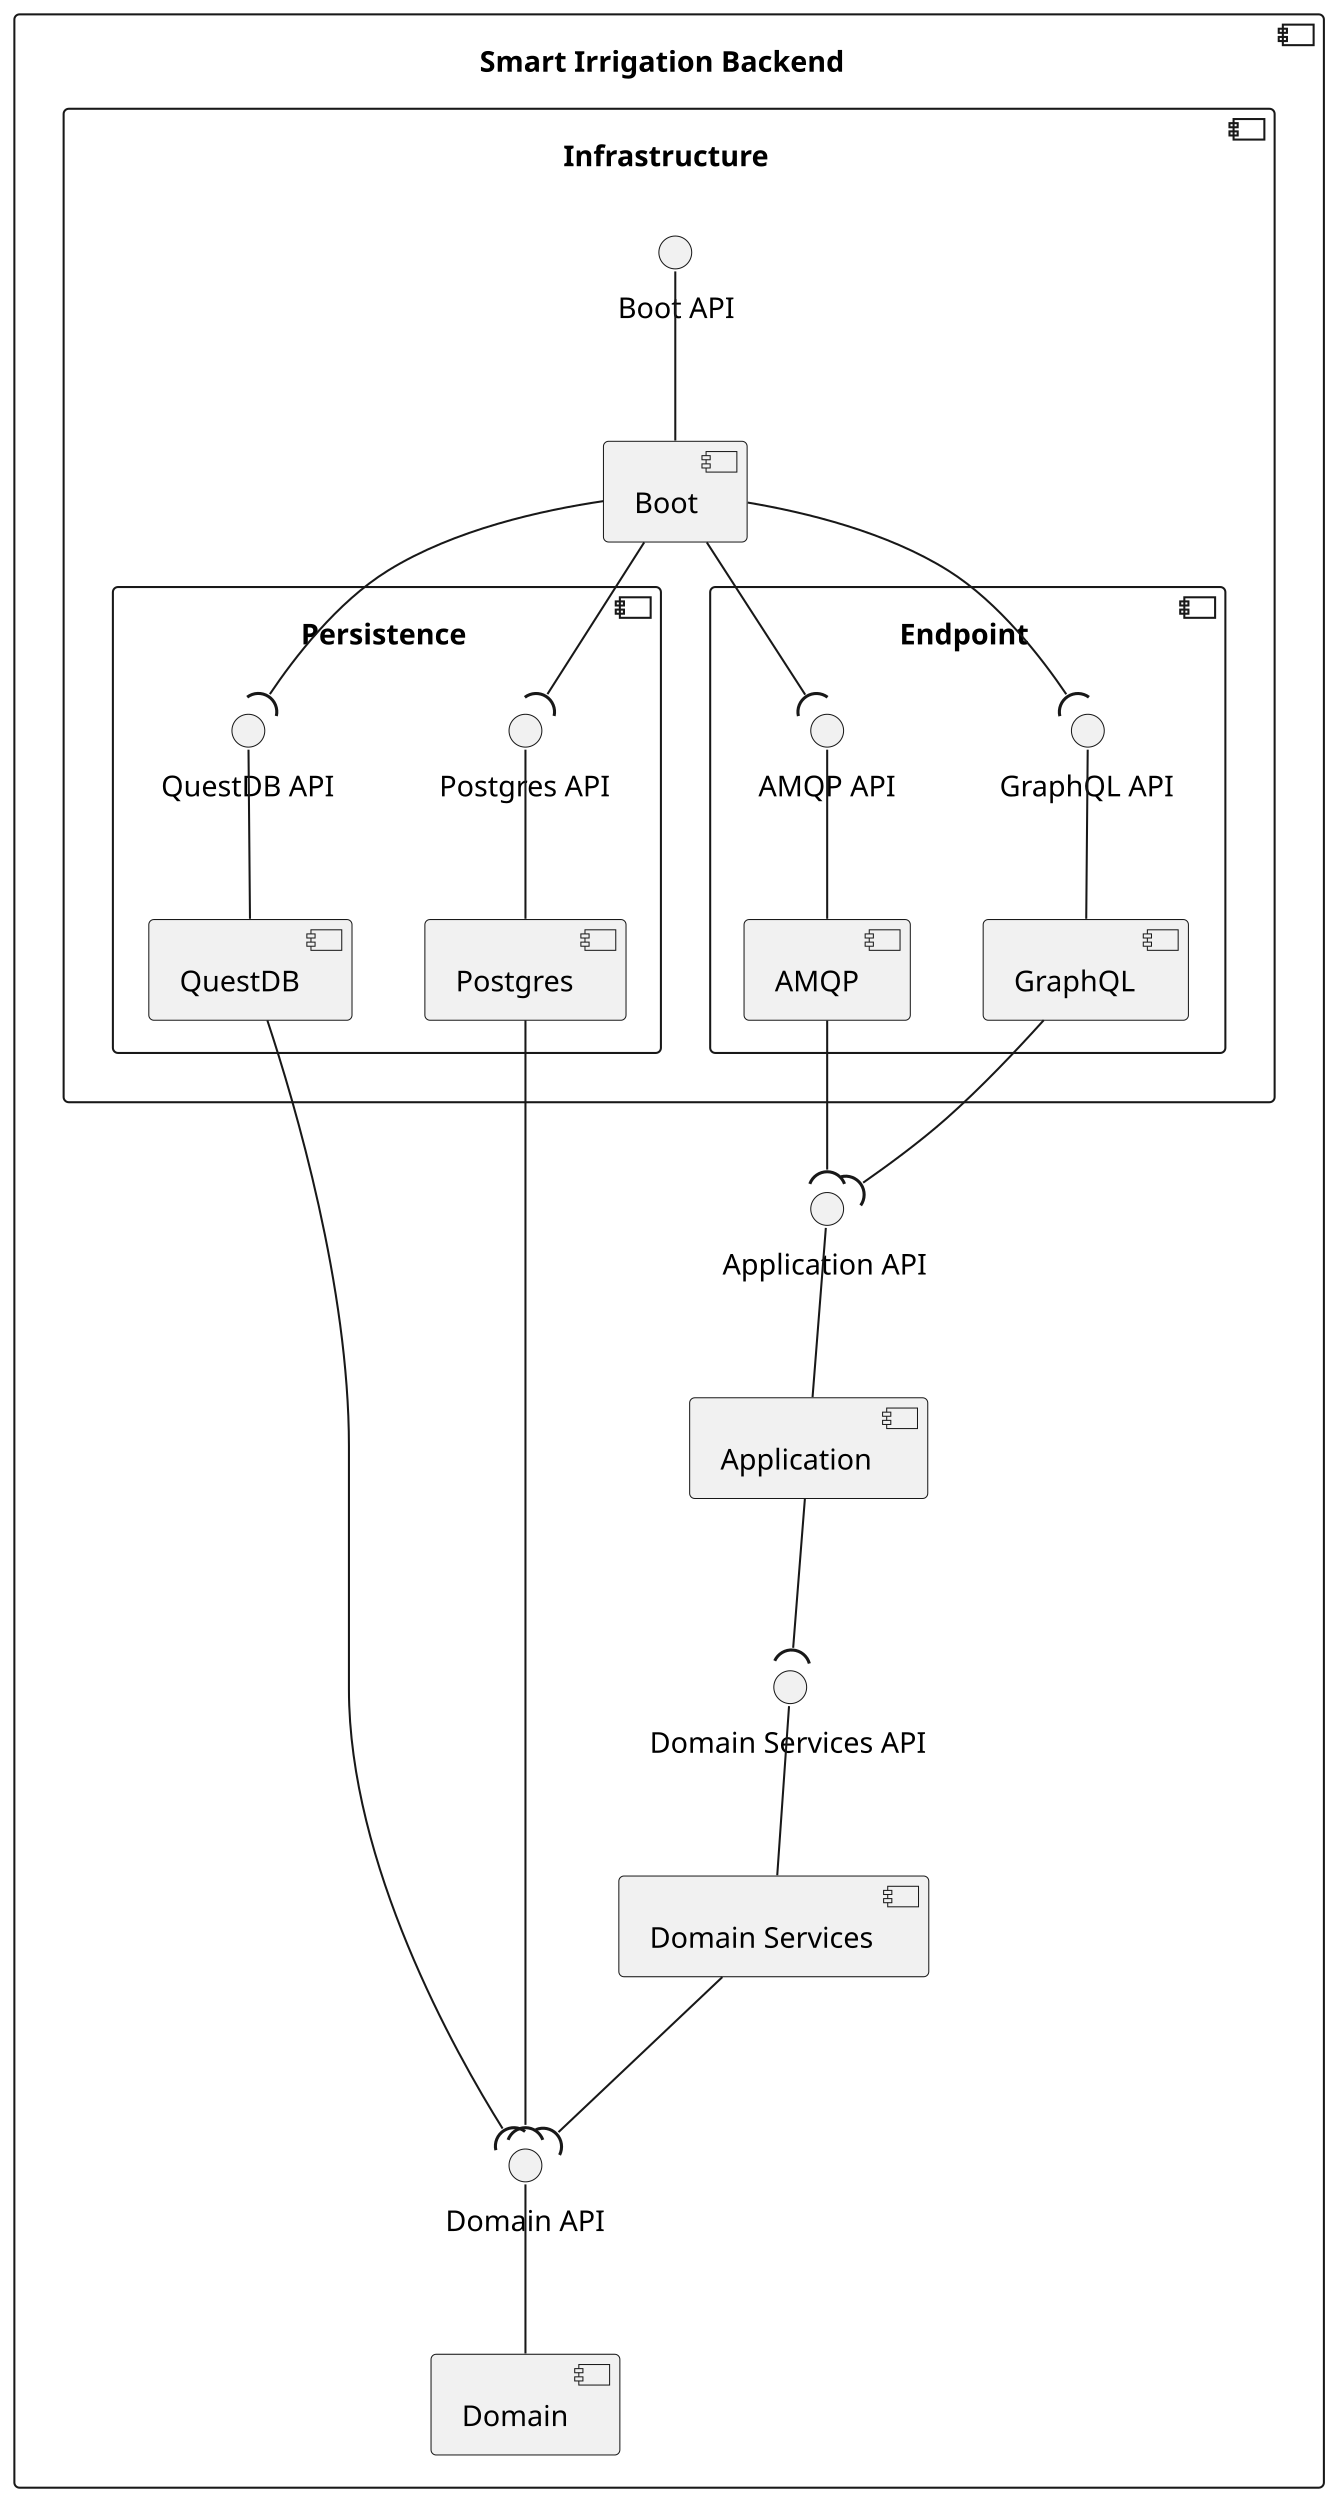
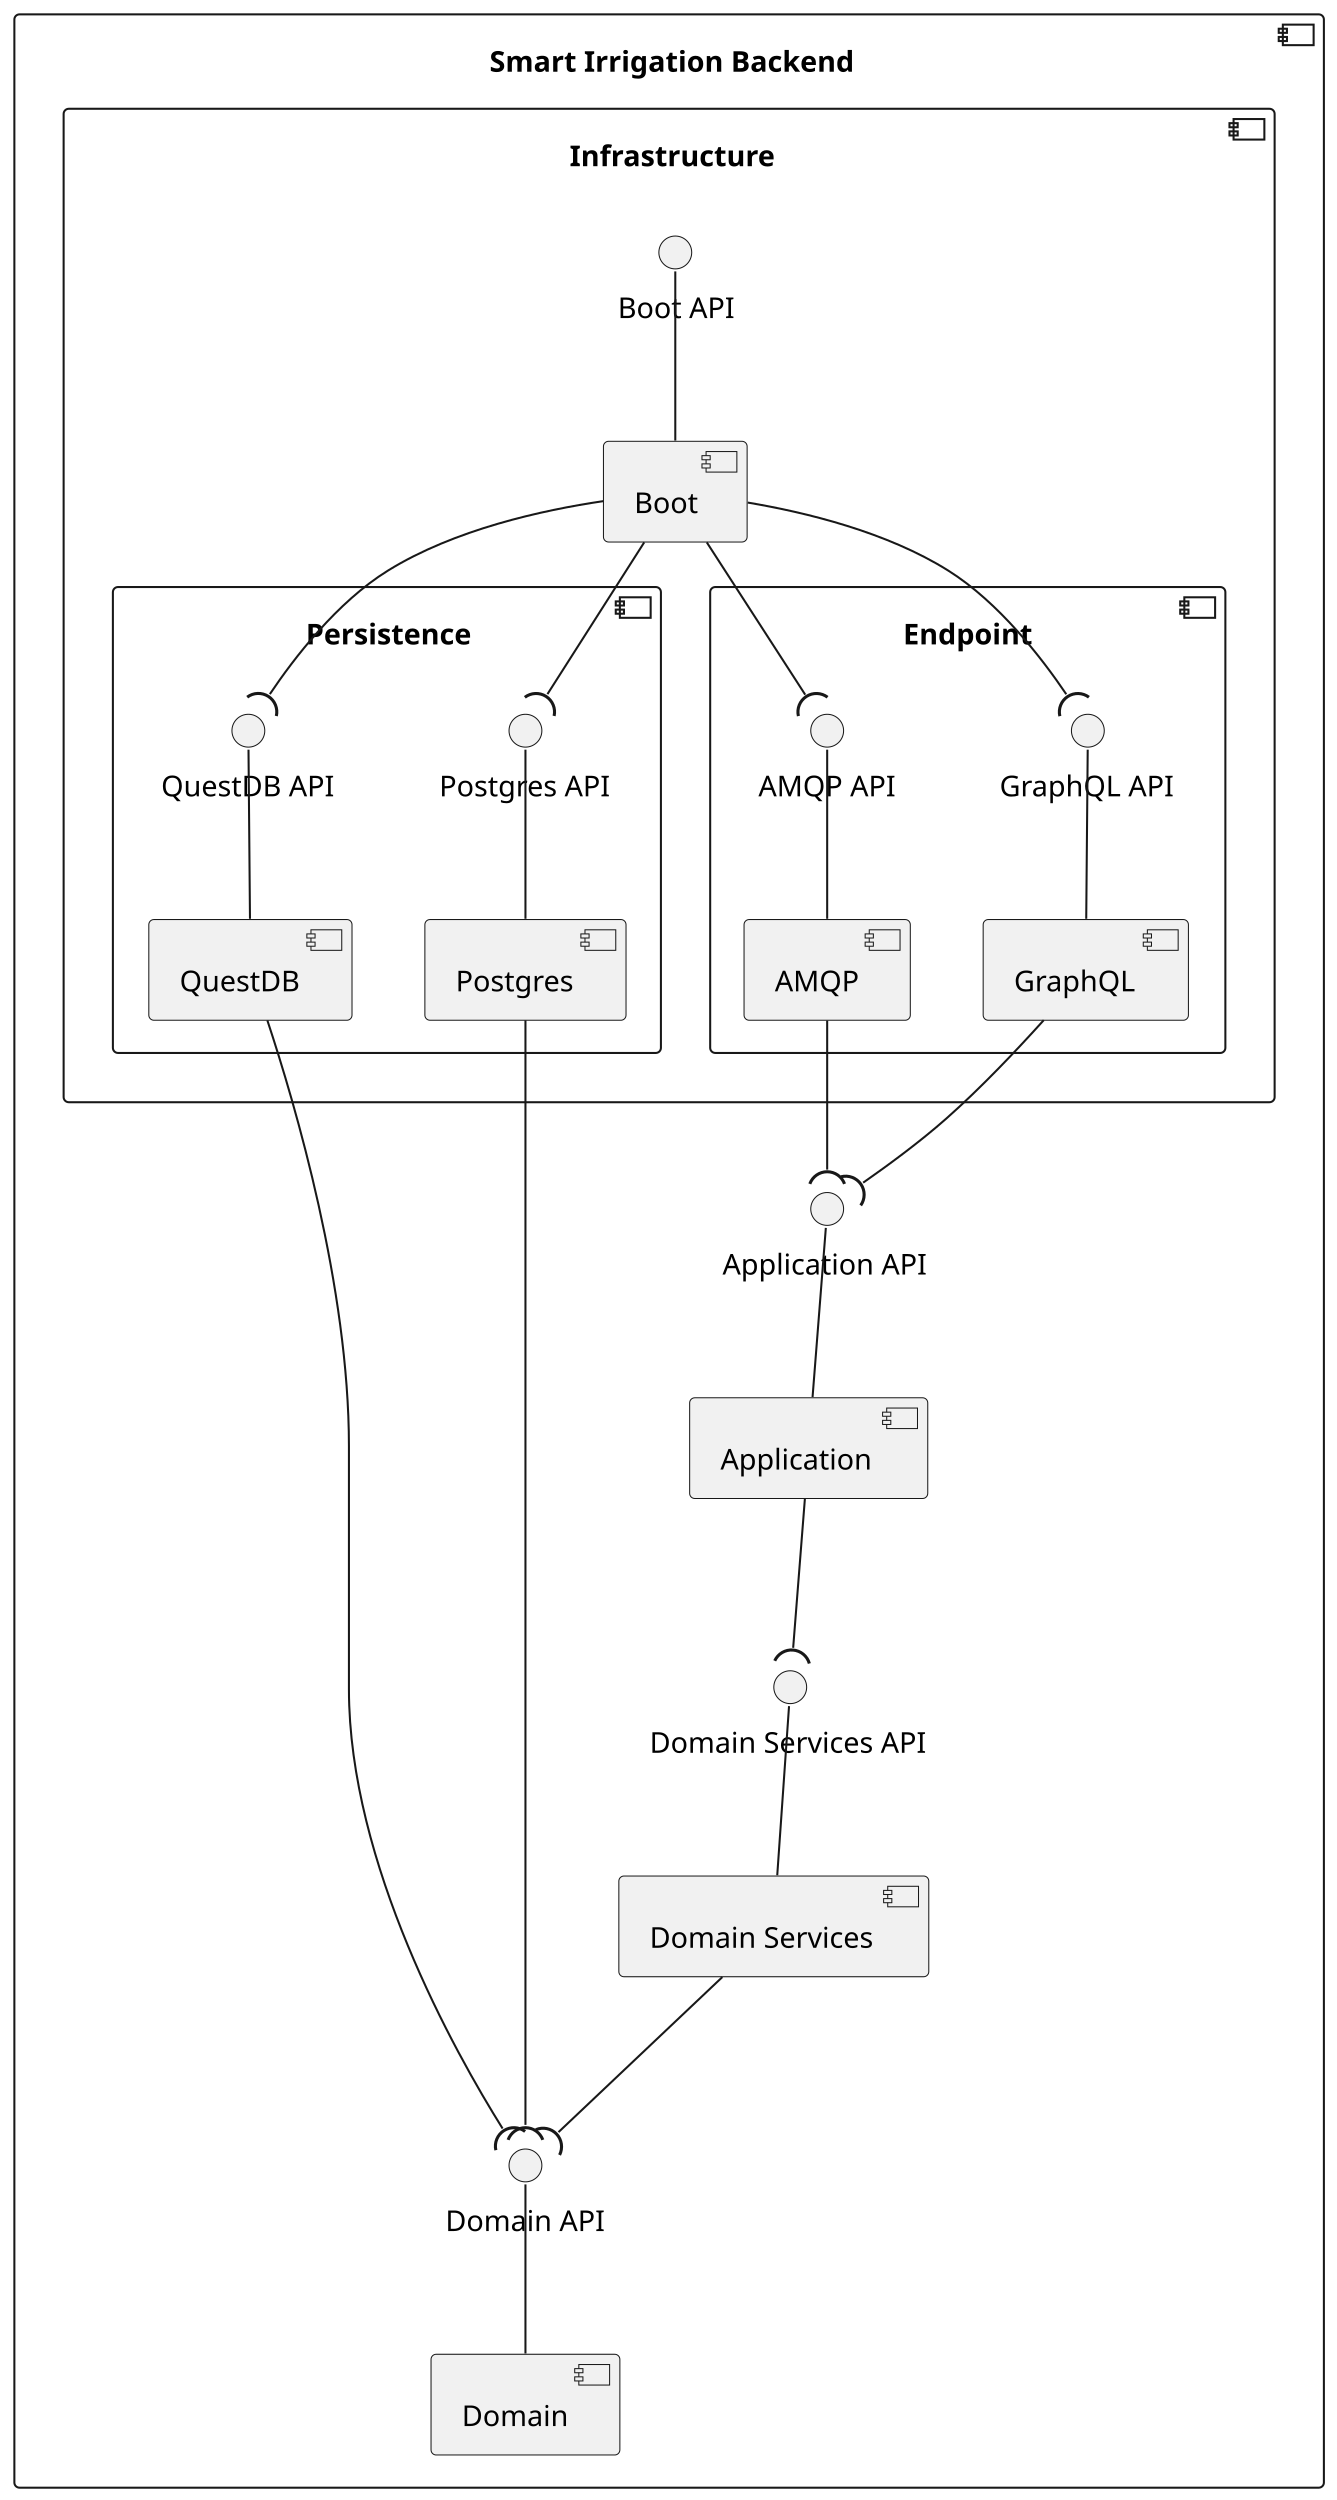
<svg xmlns="http://www.w3.org/2000/svg" contentStyleType="text/css" height="1218px" preserveAspectRatio="none" style="width:651px;height:1218px;background:#FFFFFF;" version="1.1" viewBox="0 0 651 1218" width="651px" zoomAndPan="magnify">
  <defs />
  <g>
    <g id="cluster_Smart Irrigation Backend">
      <rect height="1205" rx="2.5" ry="2.5" style="stroke:#181818;stroke-width:1.0;fill:none;" width="638" x="7" y="7" />
      <rect height="10" style="stroke:#181818;stroke-width:1.0;fill:none;" width="15" x="625" y="12" />
      <rect height="2" style="stroke:#181818;stroke-width:1.0;fill:none;" width="4" x="623" y="14" />
      <rect height="2" style="stroke:#181818;stroke-width:1.0;fill:none;" width="4" x="623" y="18" />
-       <text fill="#000000" font-family="sans-serif" font-size="14" font-weight="bold" lengthAdjust="spacing" textLength="184.625" x="233.688" y="34.966">Smart Irrigation Backend</text>
+       <text fill="#000000" font-family="sans-serif" font-size="14" font-weight="bold" lengthAdjust="spacing" textLength="175" x="238.5" y="34.966">Smart Irrigation Backend</text>
    </g>
    <g id="cluster_INFRA">
      <rect height="484" rx="2.5" ry="2.5" style="stroke:#181818;stroke-width:1.0;fill:none;" width="590" x="31" y="53" />
      <rect height="10" style="stroke:#181818;stroke-width:1.0;fill:none;" width="15" x="601" y="58" />
      <rect height="2" style="stroke:#181818;stroke-width:1.0;fill:none;" width="4" x="599" y="60" />
      <rect height="2" style="stroke:#181818;stroke-width:1.0;fill:none;" width="4" x="599" y="64" />
-       <text fill="#000000" font-family="sans-serif" font-size="14" font-weight="bold" lengthAdjust="spacing" textLength="103.125" x="274.438" y="80.966">Infrastructure</text>
+       <text fill="#000000" font-family="sans-serif" font-size="14" font-weight="bold" lengthAdjust="spacing" textLength="97" x="277.5" y="80.966">Infrastructure</text>
    </g>
    <g id="cluster_PERS">
      <rect height="227" rx="2.5" ry="2.5" style="stroke:#181818;stroke-width:1.0;fill:none;" width="267" x="55" y="286" />
      <rect height="10" style="stroke:#181818;stroke-width:1.0;fill:none;" width="15" x="302" y="291" />
      <rect height="2" style="stroke:#181818;stroke-width:1.0;fill:none;" width="4" x="300" y="293" />
      <rect height="2" style="stroke:#181818;stroke-width:1.0;fill:none;" width="4" x="300" y="297" />
-       <text fill="#000000" font-family="sans-serif" font-size="14" font-weight="bold" lengthAdjust="spacing" textLength="83.812" x="146.594" y="313.966">Persistence</text>
+       <text fill="#000000" font-family="sans-serif" font-size="14" font-weight="bold" lengthAdjust="spacing" textLength="79" x="149" y="313.966">Persistence</text>
    </g>
    <g id="cluster_ENDPOINT">
      <rect height="227" rx="2.5" ry="2.5" style="stroke:#181818;stroke-width:1.0;fill:none;" width="251" x="346" y="286" />
      <rect height="10" style="stroke:#181818;stroke-width:1.0;fill:none;" width="15" x="577" y="291" />
      <rect height="2" style="stroke:#181818;stroke-width:1.0;fill:none;" width="4" x="575" y="293" />
      <rect height="2" style="stroke:#181818;stroke-width:1.0;fill:none;" width="4" x="575" y="297" />
-       <text fill="#000000" font-family="sans-serif" font-size="14" font-weight="bold" lengthAdjust="spacing" textLength="66.5" x="438.25" y="313.966">Endpoint</text>
+       <text fill="#000000" font-family="sans-serif" font-size="14" font-weight="bold" lengthAdjust="spacing" textLength="63" x="440" y="313.966">Endpoint</text>
    </g>
    <g id="elem_DOM">
      <rect fill="#F1F1F1" height="49.068" rx="2.5" ry="2.5" style="stroke:#181818;stroke-width:0.5;" width="92" x="210" y="1147" />
      <rect fill="#F1F1F1" height="10" style="stroke:#181818;stroke-width:0.5;" width="15" x="282" y="1152" />
      <rect fill="#F1F1F1" height="2" style="stroke:#181818;stroke-width:0.5;" width="4" x="280" y="1154" />
      <rect fill="#F1F1F1" height="2" style="stroke:#181818;stroke-width:0.5;" width="4" x="280" y="1158" />
      <text fill="#000000" font-family="sans-serif" font-size="14" lengthAdjust="spacing" textLength="52" x="225" y="1181.966">Domain</text>
    </g>
    <g id="elem_SERV">
      <rect fill="#F1F1F1" height="49.068" rx="2.5" ry="2.5" style="stroke:#181818;stroke-width:0.5;" width="151" x="301.5" y="914" />
      <rect fill="#F1F1F1" height="10" style="stroke:#181818;stroke-width:0.5;" width="15" x="432.5" y="919" />
      <rect fill="#F1F1F1" height="2" style="stroke:#181818;stroke-width:0.5;" width="4" x="430.5" y="921" />
      <rect fill="#F1F1F1" height="2" style="stroke:#181818;stroke-width:0.5;" width="4" x="430.5" y="925" />
      <text fill="#000000" font-family="sans-serif" font-size="14" lengthAdjust="spacing" textLength="111" x="316.5" y="948.966">Domain Services</text>
    </g>
    <g id="elem_APP">
      <rect fill="#F1F1F1" height="49.068" rx="2.5" ry="2.5" style="stroke:#181818;stroke-width:0.5;" width="116" x="336" y="681" />
      <rect fill="#F1F1F1" height="10" style="stroke:#181818;stroke-width:0.5;" width="15" x="432" y="686" />
      <rect fill="#F1F1F1" height="2" style="stroke:#181818;stroke-width:0.5;" width="4" x="430" y="688" />
      <rect fill="#F1F1F1" height="2" style="stroke:#181818;stroke-width:0.5;" width="4" x="430" y="692" />
      <text fill="#000000" font-family="sans-serif" font-size="14" lengthAdjust="spacing" textLength="76" x="351" y="715.966">Application</text>
    </g>
    <g id="elem_SERV_API">
      <ellipse cx="385" cy="822" fill="#F1F1F1" rx="8" ry="8" style="stroke:#181818;stroke-width:0.5;" />
      <text fill="#000000" font-family="sans-serif" font-size="14" lengthAdjust="spacing" textLength="137" x="316.5" y="853.966">Domain Services API</text>
    </g>
    <g id="elem_DOM_API">
      <ellipse cx="256" cy="1055" fill="#F1F1F1" rx="8" ry="8" style="stroke:#181818;stroke-width:0.5;" />
      <text fill="#000000" font-family="sans-serif" font-size="14" lengthAdjust="spacing" textLength="78" x="217" y="1086.966">Domain API</text>
    </g>
    <g id="elem_APP_API">
      <ellipse cx="403" cy="589" fill="#F1F1F1" rx="8" ry="8" style="stroke:#181818;stroke-width:0.5;" />
      <text fill="#000000" font-family="sans-serif" font-size="14" lengthAdjust="spacing" textLength="102" x="352" y="620.966">Application API</text>
    </g>
    <g id="elem_BOOT">
      <rect fill="#F1F1F1" height="49.068" rx="2.5" ry="2.5" style="stroke:#181818;stroke-width:0.5;" width="70" x="294" y="215" />
      <rect fill="#F1F1F1" height="10" style="stroke:#181818;stroke-width:0.5;" width="15" x="344" y="220" />
      <rect fill="#F1F1F1" height="2" style="stroke:#181818;stroke-width:0.5;" width="4" x="342" y="222" />
      <rect fill="#F1F1F1" height="2" style="stroke:#181818;stroke-width:0.5;" width="4" x="342" y="226" />
      <text fill="#000000" font-family="sans-serif" font-size="14" lengthAdjust="spacing" textLength="30" x="309" y="249.966">Boot</text>
    </g>
    <g id="elem_BOOT_API">
      <ellipse cx="329" cy="123" fill="#F1F1F1" rx="8" ry="8" style="stroke:#181818;stroke-width:0.5;" />
      <text fill="#000000" font-family="sans-serif" font-size="14" lengthAdjust="spacing" textLength="56" x="301" y="154.966">Boot API</text>
    </g>
    <g id="elem_QUEST">
      <rect fill="#F1F1F1" height="49.068" rx="2.5" ry="2.5" style="stroke:#181818;stroke-width:0.5;" width="99" x="72.5" y="448" />
      <rect fill="#F1F1F1" height="10" style="stroke:#181818;stroke-width:0.5;" width="15" x="151.5" y="453" />
      <rect fill="#F1F1F1" height="2" style="stroke:#181818;stroke-width:0.5;" width="4" x="149.5" y="455" />
      <rect fill="#F1F1F1" height="2" style="stroke:#181818;stroke-width:0.5;" width="4" x="149.5" y="459" />
      <text fill="#000000" font-family="sans-serif" font-size="14" lengthAdjust="spacing" textLength="59" x="87.5" y="482.966">QuestDB</text>
    </g>
    <g id="elem_QUEST_API">
      <ellipse cx="121" cy="356" fill="#F1F1F1" rx="8" ry="8" style="stroke:#181818;stroke-width:0.5;" />
      <text fill="#000000" font-family="sans-serif" font-size="14" lengthAdjust="spacing" textLength="85" x="78.5" y="387.966">QuestDB API</text>
    </g>
    <g id="elem_POST">
      <rect fill="#F1F1F1" height="49.068" rx="2.5" ry="2.5" style="stroke:#181818;stroke-width:0.5;" width="98" x="207" y="448" />
      <rect fill="#F1F1F1" height="10" style="stroke:#181818;stroke-width:0.5;" width="15" x="285" y="453" />
      <rect fill="#F1F1F1" height="2" style="stroke:#181818;stroke-width:0.5;" width="4" x="283" y="455" />
      <rect fill="#F1F1F1" height="2" style="stroke:#181818;stroke-width:0.5;" width="4" x="283" y="459" />
      <text fill="#000000" font-family="sans-serif" font-size="14" lengthAdjust="spacing" textLength="58" x="222" y="482.966">Postgres</text>
    </g>
    <g id="elem_POST_API">
      <ellipse cx="256" cy="356" fill="#F1F1F1" rx="8" ry="8" style="stroke:#181818;stroke-width:0.5;" />
      <text fill="#000000" font-family="sans-serif" font-size="14" lengthAdjust="spacing" textLength="84" x="214" y="387.966">Postgres API</text>
    </g>
    <g id="elem_GRAPH">
      <rect fill="#F1F1F1" height="49.068" rx="2.5" ry="2.5" style="stroke:#181818;stroke-width:0.5;" width="100" x="479" y="448" />
      <rect fill="#F1F1F1" height="10" style="stroke:#181818;stroke-width:0.5;" width="15" x="559" y="453" />
      <rect fill="#F1F1F1" height="2" style="stroke:#181818;stroke-width:0.5;" width="4" x="557" y="455" />
      <rect fill="#F1F1F1" height="2" style="stroke:#181818;stroke-width:0.5;" width="4" x="557" y="459" />
      <text fill="#000000" font-family="sans-serif" font-size="14" lengthAdjust="spacing" textLength="60" x="494" y="482.966">GraphQL</text>
    </g>
    <g id="elem_AMQP">
      <rect fill="#F1F1F1" height="49.068" rx="2.5" ry="2.5" style="stroke:#181818;stroke-width:0.5;" width="81" x="362.5" y="448" />
      <rect fill="#F1F1F1" height="10" style="stroke:#181818;stroke-width:0.5;" width="15" x="423.5" y="453" />
      <rect fill="#F1F1F1" height="2" style="stroke:#181818;stroke-width:0.5;" width="4" x="421.5" y="455" />
      <rect fill="#F1F1F1" height="2" style="stroke:#181818;stroke-width:0.5;" width="4" x="421.5" y="459" />
      <text fill="#000000" font-family="sans-serif" font-size="14" lengthAdjust="spacing" textLength="41" x="377.5" y="482.966">AMQP</text>
    </g>
    <g id="elem_GRAPH_API">
      <ellipse cx="530" cy="356" fill="#F1F1F1" rx="8" ry="8" style="stroke:#181818;stroke-width:0.5;" />
      <text fill="#000000" font-family="sans-serif" font-size="14" lengthAdjust="spacing" textLength="86" x="487" y="387.966">GraphQL API</text>
    </g>
    <g id="elem_AMQP_API">
      <ellipse cx="403" cy="356" fill="#F1F1F1" rx="8" ry="8" style="stroke:#181818;stroke-width:0.5;" />
      <text fill="#000000" font-family="sans-serif" font-size="14" lengthAdjust="spacing" textLength="67" x="369.5" y="387.966">AMQP API</text>
    </g>
    <g id="link_DOM_API_DOM">
      <path d="M256,1064.23 C256,1081.26 256,1120.89 256,1146.65 " fill="none" id="DOM_API-DOM" style="stroke:#181818;stroke-width:1.0;" />
    </g>
    <g id="link_APP_API_APP">
      <path d="M402.35,598.23 C401.01,615.26 397.9,654.89 395.88,680.65 " fill="none" id="APP_API-APP" style="stroke:#181818;stroke-width:1.0;" />
    </g>
    <g id="link_BOOT_API_BOOT">
      <path d="M329,132.23 C329,149.26 329,188.89 329,214.65 " fill="none" id="BOOT_API-BOOT" style="stroke:#181818;stroke-width:1.0;" />
    </g>
    <g id="link_AMQP_API_AMQP">
      <path d="M403,365.23 C403,382.26 403,421.89 403,447.65 " fill="none" id="AMQP_API-AMQP" style="stroke:#181818;stroke-width:1.0;" />
    </g>
    <g id="link_GRAPH_API_GRAPH">
      <path d="M529.93,365.23 C529.78,382.26 529.43,421.89 529.21,447.65 " fill="none" id="GRAPH_API-GRAPH" style="stroke:#181818;stroke-width:1.0;" />
    </g>
    <g id="link_QUEST_API_QUEST">
      <path d="M121.07,365.23 C121.22,382.26 121.57,421.89 121.79,447.65 " fill="none" id="QUEST_API-QUEST" style="stroke:#181818;stroke-width:1.0;" />
    </g>
    <g id="link_POST_API_POST">
      <path d="M256,365.23 C256,382.26 256,421.89 256,447.65 " fill="none" id="POST_API-POST" style="stroke:#181818;stroke-width:1.0;" />
    </g>
    <g id="link_SERV_API_SERV">
      <path d="M384.42,831.23 C383.24,848.26 380.47,887.89 378.67,913.65 " fill="none" id="SERV_API-SERV" style="stroke:#181818;stroke-width:1.0;" />
    </g>
    <g id="link_APP_SERV_API">
      <path d="M392.14,730.22 C390.44,751.8 387.97,783.18 386.43,802.82 " fill="none" id="APP-to-SERV_API" style="stroke:#181818;stroke-width:1.0;" />
      <path d="M394.313,810.466 A9,9 0 0 0 377.451 809.137" fill="none" style="stroke:#181818;stroke-width:1.5;" />
    </g>
    <g id="link_SERV_DOM_API">
      <path d="M351.93,963.22 C327.96,985.91 292.53,1019.43 272.11,1038.76 " fill="none" id="SERV-to-DOM_API" style="stroke:#181818;stroke-width:1.0;" />
      <path d="M272.636,1049.903 A9,9 0 0 0 261.019 1037.609" fill="none" style="stroke:#181818;stroke-width:1.5;" />
    </g>
    <g id="link_BOOT_GRAPH_API">
      <path d="M364.28,244.85 C392.45,249.59 432.04,259.17 462,278 C486.72,293.53 507.63,320.68 519.49,338.24 " fill="none" id="BOOT-to-GRAPH_API" style="stroke:#181818;stroke-width:1.0;" />
      <path d="M530.524,339.683 A9,9 0 0 0 516.354 348.92" fill="none" style="stroke:#181818;stroke-width:1.5;" />
    </g>
    <g id="link_BOOT_AMQP_API">
      <path d="M344.33,264.22 C358.67,286.4 379.7,318.95 392.3,338.45 " fill="none" id="BOOT-to-AMQP_API" style="stroke:#181818;stroke-width:1.0;" />
      <path d="M403.182,339.694 A9,9 0 0 0 388.976 348.875" fill="none" style="stroke:#181818;stroke-width:1.5;" />
    </g>
    <g id="link_BOOT_QUEST_API">
      <path d="M293.97,244.15 C264.21,248.54 221.3,257.99 189,278 C164.18,293.37 143.3,320.57 131.47,338.18 " fill="none" id="BOOT-to-QUEST_API" style="stroke:#181818;stroke-width:1.0;" />
      <path d="M134.632,348.852 A9,9 0 0 0 120.433 339.66" fill="none" style="stroke:#181818;stroke-width:1.5;" />
    </g>
    <g id="link_BOOT_POST_API">
      <path d="M313.87,264.22 C299.8,286.3 279.17,318.65 266.72,338.18 " fill="none" id="BOOT-to-POST_API" style="stroke:#181818;stroke-width:1.0;" />
      <path d="M269.966,348.819 A9,9 0 0 0 255.702 339.729" fill="none" style="stroke:#181818;stroke-width:1.5;" />
    </g>
    <g id="link_GRAPH_APP_API">
      <path d="M508.51,497.03 C495.49,511.48 477.94,530.02 461,545 C448.11,556.4 432.36,567.94 420.53,576.19 " fill="none" id="GRAPH-to-APP_API" style="stroke:#181818;stroke-width:1.0;" />
      <path d="M419.334,587.271 A9,9 0 0 0 409.762 573.325" fill="none" style="stroke:#181818;stroke-width:1.5;" />
    </g>
    <g id="link_AMQP_APP_API">
      <path d="M403,497.22 C403,518.8 403,550.18 403,569.82 " fill="none" id="AMQP-to-APP_API" style="stroke:#181818;stroke-width:1.0;" />
      <path d="M411.457,576.792 A9,9 0 0 0 394.543 576.792" fill="none" style="stroke:#181818;stroke-width:1.5;" />
    </g>
    <g id="link_QUEST_DOM_API">
      <path d="M130.25,497.11 C143.98,538.54 170,627.29 170,704.5 C170,704.5 170,704.5 170,823 C170,907.85 221.59,999.84 244.86,1037.01 " fill="none" id="QUEST-to-DOM_API" style="stroke:#181818;stroke-width:1.0;" />
      <path d="M255.829,1038.462 A9,9 0 0 0 241.576 1047.57" fill="none" style="stroke:#181818;stroke-width:1.5;" />
    </g>
    <g id="link_POST_DOM_API">
      <path d="M256,497.11 C256,538.92 256,628.7 256,704.5 C256,704.5 256,704.5 256,823 C256,901.87 256,995.88 256,1035.23 " fill="none" id="POST-to-DOM_API" style="stroke:#181818;stroke-width:1.0;" />
      <path d="M264.457,1042.532 A9,9 0 0 0 247.543 1042.532" fill="none" style="stroke:#181818;stroke-width:1.5;" />
    </g>
  </g>
</svg>
